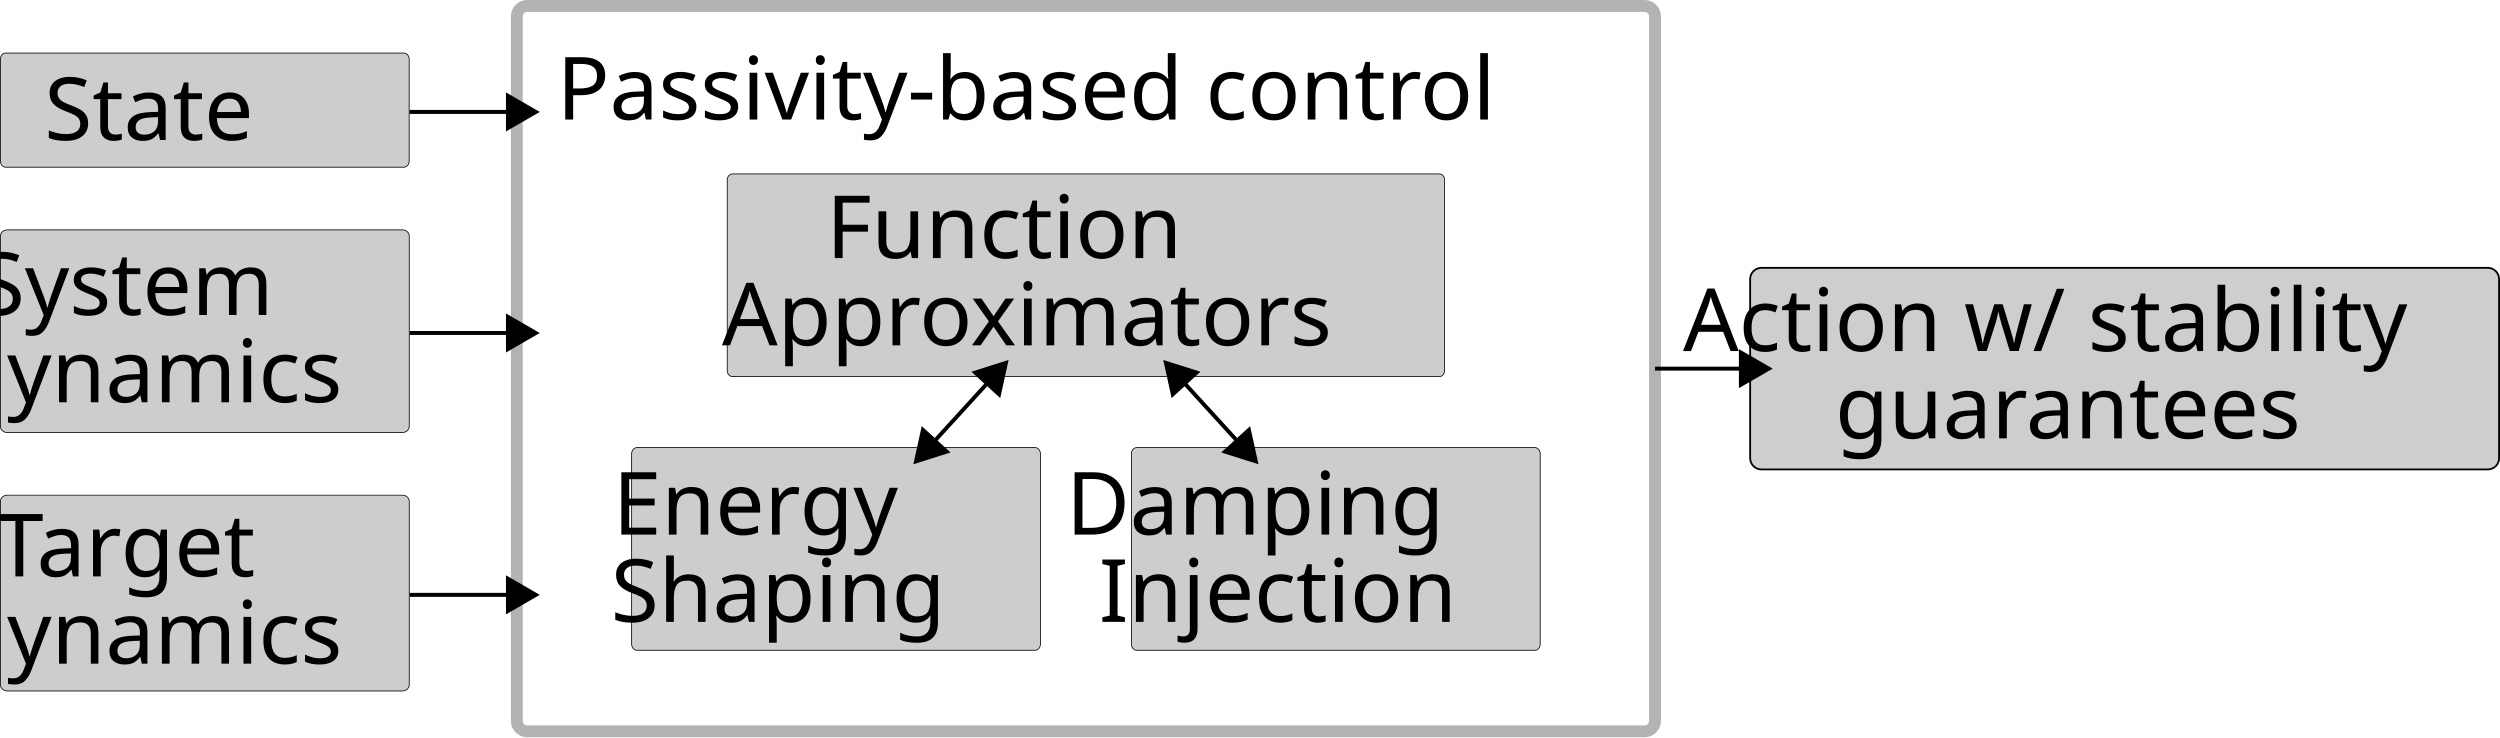
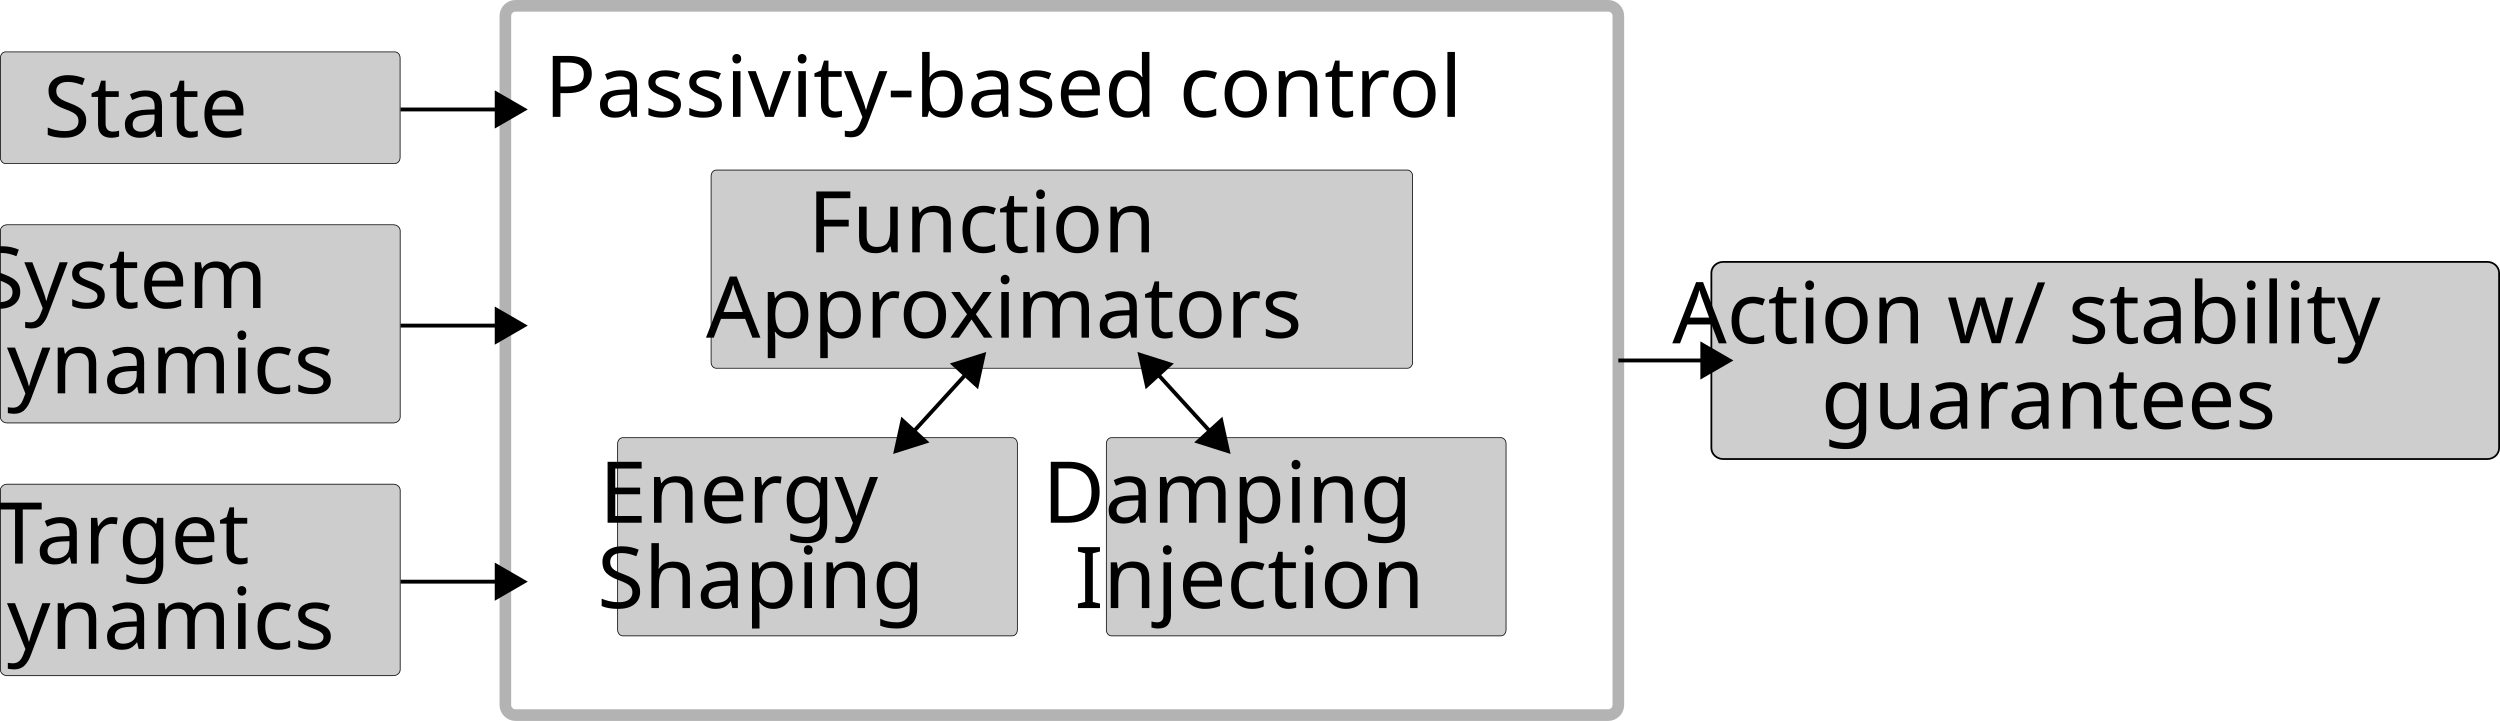
- <svg xmlns="http://www.w3.org/2000/svg" width="243.839mm" height="71.91mm" viewBox="0 0 691.197 203.839" version="1.1" id="svg5">
+ <svg xmlns="http://www.w3.org/2000/svg" width="249.366mm" height="71.91mm" viewBox="0 0 706.863 203.839" version="1.1" id="svg5">
  <defs id="defs2">
    <marker style="overflow:visible" id="TriangleInL" refX="0" refY="0" orient="auto">
      <path transform="scale(-0.8)" style="fill:context-stroke;fill-rule:evenodd;stroke:context-stroke;stroke-width:1pt" d="M 5.77,0 -2.88,5 V -5 Z" id="path4059" />
    </marker>
    <marker style="overflow:visible" id="TriangleOutL" refX="0" refY="0" orient="auto">
      <path transform="scale(0.8)" style="fill:context-stroke;fill-rule:evenodd;stroke:context-stroke;stroke-width:1pt" d="M 5.77,0 -2.88,5 V -5 Z" id="path4068" />
    </marker>
    <marker style="overflow:visible" id="Arrow2Mend" refX="0" refY="0" orient="auto">
      <path transform="scale(-0.6)" d="M 8.719,4.034 -2.207,0.016 8.719,-4.002 c -1.745,2.372 -1.735,5.617 -6e-7,8.035 z" style="fill:context-stroke;fill-rule:evenodd;stroke:context-stroke;stroke-width:0.625;stroke-linejoin:round" id="path3953" />
    </marker>
    <marker style="overflow:visible" id="Arrow1Lend" refX="0" refY="0" orient="auto">
      <path transform="matrix(-0.8,0,0,-0.8,-10,0)" style="fill:context-stroke;fill-rule:evenodd;stroke:context-stroke;stroke-width:1pt" d="M 0,0 5,-5 -12.5,0 5,5 Z" id="path3929" />
    </marker>
  </defs>
  <g id="layer1" transform="translate(-16.31564,-161.988)" style="display:none;opacity:0.3">
    <rect style="fill:none;fill-opacity:0.745;stroke:#b3b3b3;stroke-width:1.5;stroke-miterlimit:4;stroke-dasharray:none;stroke-opacity:1" id="rect3600" width="143.48" height="91.439" x="125.039" y="54.15" ry="2.879" rx="2.879" />
    <rect style="fill:#cccccc;fill-opacity:0.959;stroke:#000000;stroke-width:0.231;stroke-opacity:1" id="rect3684" width="94.409" height="25.416" x="280.511" y="87.161" ry="3.127" rx="3.127" />
    <path style="fill:none;fill-rule:evenodd;stroke:#000000;stroke-width:0.5;stroke-linecap:butt;stroke-linejoin:miter;stroke-miterlimit:1;stroke-dasharray:none;stroke-opacity:1;marker-end:url(#TriangleOutL)" d="m 268.519,99.869 h 11.992" id="path3844" />
    <text xml:space="preserve" style="font-style:normal;font-variant:normal;font-weight:300;font-stretch:normal;font-size:11px;line-height:1;font-family:'Fira Sans';-inkscape-font-specification:'Fira Sans Light';fill:#000000;fill-opacity:1;stroke:none;stroke-width:0.265" x="327.715" y="97.658" id="text17082">
      <tspan id="tspan17080" style="font-style:normal;font-variant:normal;font-weight:300;font-stretch:normal;font-size:11px;font-family:'Fira Sans';-inkscape-font-specification:'Fira Sans Light';text-align:center;text-anchor:middle;stroke-width:0.265" x="327.715" y="97.658">Action w/ stability</tspan>
      <tspan style="font-style:normal;font-variant:normal;font-weight:300;font-stretch:normal;font-size:11px;font-family:'Fira Sans';-inkscape-font-specification:'Fira Sans Light';text-align:center;text-anchor:middle;stroke-width:0.265" x="327.715" y="108.658" id="tspan56539">guarantees</tspan>
    </text>
    <text xml:space="preserve" style="font-style:normal;font-variant:normal;font-weight:300;font-stretch:normal;font-size:11px;line-height:1;font-family:'Fira Sans';-inkscape-font-specification:'Fira Sans Light';fill:#000000;fill-opacity:1;stroke:none;stroke-width:0.185" x="196.383" y="68.463" id="text43139">
      <tspan style="font-style:normal;font-variant:normal;font-weight:300;font-stretch:normal;font-size:11px;font-family:'Fira Sans';-inkscape-font-specification:'Fira Sans Light';text-align:center;text-anchor:middle;stroke-width:0.185" x="196.383" y="68.463" id="tspan49223">Passivity-based control</tspan>
    </text>
    <rect style="fill:#cccccc;fill-opacity:0.969;stroke:#000000;stroke-width:0.099;stroke-opacity:1" id="rect61177" width="51.53" height="14.39" x="59.94" y="60.089" ry="1.704" rx="1.453" />
    <text xml:space="preserve" style="font-style:normal;font-variant:normal;font-weight:300;font-stretch:normal;font-size:11px;line-height:1;font-family:'Fira Sans';-inkscape-font-specification:'Fira Sans Light';fill:#000000;fill-opacity:1;stroke:none;stroke-width:0.265" x="85.809" y="71.052" id="text61183">
      <tspan id="tspan61181" style="font-style:normal;font-variant:normal;font-weight:300;font-stretch:normal;font-size:11px;font-family:'Fira Sans';-inkscape-font-specification:'Fira Sans Light';text-align:center;text-anchor:middle;stroke-width:0.265" x="85.809" y="71.052">State</tspan>
    </text>
    <rect style="fill:#cccccc;fill-opacity:0.969;stroke:#000000;stroke-width:0.099;stroke-opacity:1" id="rect61185" width="51.54" height="25.548" x="59.94" y="82.376" ry="1.704" rx="1.931" />
    <text xml:space="preserve" style="font-style:normal;font-variant:normal;font-weight:300;font-stretch:normal;font-size:11px;line-height:1;font-family:'Fira Sans';-inkscape-font-specification:'Fira Sans Light';fill:#000000;fill-opacity:1;stroke:none;stroke-width:0.265" x="85.675" y="93.106" id="text61189">
      <tspan id="tspan61187" style="font-style:normal;font-variant:normal;font-weight:300;font-stretch:normal;font-size:11px;font-family:'Fira Sans';-inkscape-font-specification:'Fira Sans Light';text-align:center;text-anchor:middle;stroke-width:0.265" x="85.675" y="93.106">System</tspan>
      <tspan style="font-style:normal;font-variant:normal;font-weight:300;font-stretch:normal;font-size:11px;font-family:'Fira Sans';-inkscape-font-specification:'Fira Sans Light';text-align:center;text-anchor:middle;stroke-width:0.265" x="85.675" y="104.106" id="tspan61219">dynamics</tspan>
    </text>
    <rect style="fill:#cccccc;fill-opacity:0.969;stroke:#000000;stroke-width:0.099;stroke-opacity:1" id="rect63791" width="51.54" height="24.683" x="59.94" y="115.82" ry="1.704" rx="1.933" />
    <text xml:space="preserve" style="font-style:normal;font-variant:normal;font-weight:300;font-stretch:normal;font-size:11px;line-height:1;font-family:'Fira Sans';-inkscape-font-specification:'Fira Sans Light';fill:#000000;fill-opacity:1;stroke:none;stroke-width:0.265" x="85.675" y="126.057" id="text63797">
      <tspan id="tspan63793" style="font-style:normal;font-variant:normal;font-weight:300;font-stretch:normal;font-size:11px;font-family:'Fira Sans';-inkscape-font-specification:'Fira Sans Light';text-align:center;text-anchor:middle;stroke-width:0.265" x="85.675" y="126.057">Target</tspan>
      <tspan style="font-style:normal;font-variant:normal;font-weight:300;font-stretch:normal;font-size:11px;font-family:'Fira Sans';-inkscape-font-specification:'Fira Sans Light';text-align:center;text-anchor:middle;stroke-width:0.265" x="85.675" y="137.057" id="tspan63795">dynamics</tspan>
    </text>
    <path style="fill:none;fill-rule:evenodd;stroke:#000000;stroke-width:0.5;stroke-linecap:butt;stroke-linejoin:miter;stroke-miterlimit:1;stroke-dasharray:none;stroke-opacity:1;marker-end:url(#TriangleOutL)" d="m 111.469,67.284 h 13.57" id="path73097" />
    <path style="fill:none;fill-rule:evenodd;stroke:#000000;stroke-width:0.5;stroke-linecap:butt;stroke-linejoin:miter;stroke-miterlimit:1;stroke-dasharray:none;stroke-opacity:1;marker-end:url(#TriangleOutL)" d="m 111.48,95.15 h 13.559" id="path73201" />
    <path style="fill:none;fill-rule:evenodd;stroke:#000000;stroke-width:0.5;stroke-linecap:butt;stroke-linejoin:miter;stroke-miterlimit:1;stroke-dasharray:none;stroke-opacity:1;marker-end:url(#TriangleOutL)" d="m 111.48,128.161 h 13.559" id="path73203" />
    <rect style="fill:#cccccc;fill-opacity:0.969;stroke:#000000;stroke-width:0.099;stroke-opacity:1" id="rect23053" width="51.53" height="25.548" x="139.514" y="109.824" ry="1.704" rx="1.453" />
    <text xml:space="preserve" style="font-style:normal;font-variant:normal;font-weight:300;font-stretch:normal;font-size:11px;line-height:1;font-family:'Fira Sans';-inkscape-font-specification:'Fira Sans Light';fill:#000000;fill-opacity:1;stroke:none;stroke-width:0.265" x="165.125" y="120.787" id="text23057">
      <tspan id="tspan23055" style="font-style:normal;font-variant:normal;font-weight:300;font-stretch:normal;font-size:11px;font-family:'Fira Sans';-inkscape-font-specification:'Fira Sans Light';text-align:center;text-anchor:middle;stroke-width:0.265" x="165.125" y="120.787">Energy</tspan>
      <tspan style="font-style:normal;font-variant:normal;font-weight:300;font-stretch:normal;font-size:11px;font-family:'Fira Sans';-inkscape-font-specification:'Fira Sans Light';text-align:center;text-anchor:middle;stroke-width:0.265" x="165.125" y="131.787" id="tspan23081">Shaping</tspan>
    </text>
    <rect style="fill:#cccccc;fill-opacity:0.969;stroke:#000000;stroke-width:0.099;stroke-opacity:1" id="rect26297" width="51.53" height="25.548" x="202.514" y="109.824" ry="1.704" rx="1.453" />
    <text xml:space="preserve" style="font-style:normal;font-variant:normal;font-weight:300;font-stretch:normal;font-size:11px;line-height:1;font-family:'Fira Sans';-inkscape-font-specification:'Fira Sans Light';fill:#000000;fill-opacity:1;stroke:none;stroke-width:0.265" x="228.125" y="120.787" id="text26303">
      <tspan style="font-style:normal;font-variant:normal;font-weight:300;font-stretch:normal;font-size:11px;font-family:'Fira Sans';-inkscape-font-specification:'Fira Sans Light';text-align:center;text-anchor:middle;stroke-width:0.265" x="228.125" y="120.787" id="tspan26301">Damping</tspan>
      <tspan style="font-style:normal;font-variant:normal;font-weight:300;font-stretch:normal;font-size:11px;font-family:'Fira Sans';-inkscape-font-specification:'Fira Sans Light';text-align:center;text-anchor:middle;stroke-width:0.265" x="228.125" y="131.787" id="tspan26329">Injection</tspan>
    </text>
    <rect style="fill:#cccccc;fill-opacity:0.969;stroke:#000000;stroke-width:0.099;stroke-opacity:1" id="rect28705" width="59.638" height="25.548" x="166.96" y="75.324" ry="1.704" rx="1.453" />
    <text xml:space="preserve" style="font-style:normal;font-variant:normal;font-weight:300;font-stretch:normal;font-size:11px;line-height:1;font-family:'Fira Sans';-inkscape-font-specification:'Fira Sans Light';fill:#000000;fill-opacity:1;stroke:none;stroke-width:0.265" x="196.487" y="92.125" id="text28711">
      <tspan style="font-style:normal;font-variant:normal;font-weight:300;font-stretch:normal;font-size:11px;font-family:'Fira Sans';-inkscape-font-specification:'Fira Sans Light';text-align:center;text-anchor:middle;stroke-width:0.265" x="196.487" y="92.125" id="tspan53515">PDESolve</tspan>
    </text>
    <path style="fill:none;fill-rule:evenodd;stroke:#000000;stroke-width:0.5;stroke-linecap:butt;stroke-linejoin:miter;stroke-miterlimit:4;stroke-dasharray:none;stroke-opacity:1;marker-start:url(#TriangleInL);marker-end:url(#TriangleOutL)" d="m 176.942,109.824 8.173,-8.952" id="path53218" />
    <path style="fill:none;fill-rule:evenodd;stroke:#000000;stroke-width:0.5;stroke-linecap:butt;stroke-linejoin:miter;stroke-miterlimit:4;stroke-dasharray:1.5, 1.5;stroke-dashoffset:0;stroke-opacity:1;marker-start:url(#TriangleInL);marker-end:url(#TriangleOutL)" d="m 216.616,109.824 -8.173,-8.952" id="path53222" />
    <path style="fill:none;stroke:#ff6600;stroke-width:0.75px;stroke-linecap:butt;stroke-linejoin:miter;stroke-opacity:1" d="m 166.96,75.324 59.638,25.548" id="path55379" />
    <path style="fill:none;stroke:#ff6600;stroke-width:0.75px;stroke-linecap:butt;stroke-linejoin:miter;stroke-opacity:1" d="M 166.96,100.873 226.598,75.324" id="path55876" />
  </g>
  <g id="layer2" style="display:inline" transform="matrix(1.529168,0,0,1.529168,-27.60237,-213.663)">
    <rect style="display:inline;fill:none;fill-opacity:0.745;stroke:#b3b3b3;stroke-width:2.151;stroke-miterlimit:4;stroke-dasharray:none;stroke-opacity:1" id="rect53814" width="205.792" height="131.149" x="111.492" y="140.801" ry="1.882" rx="1.882" />
-     <rect style="display:inline;fill:#cccccc;fill-opacity:0.959;stroke:#000000;stroke-width:0.332;stroke-opacity:1" id="rect53816" width="135.409" height="36.454" x="334.484" y="188.148" ry="2.045" rx="2.045" />
+     <rect style="display:inline;fill:#cccccc;fill-opacity:0.959;stroke:#000000;stroke-width:0.332;stroke-opacity:1" id="rect53816" width="145.654" height="36.454" x="334.484" y="188.148" ry="2.045" rx="2.199" />
    <path style="display:inline;fill:none;fill-rule:evenodd;stroke:#000000;stroke-width:0.717;stroke-linecap:butt;stroke-linejoin:miter;stroke-miterlimit:1;stroke-dasharray:none;stroke-opacity:1;marker-end:url(#TriangleOutL)" d="m 317.284,206.375 h 17.2" id="path53818" />
-     <text xml:space="preserve" style="font-style:normal;font-variant:normal;font-weight:300;font-stretch:normal;font-size:15.777px;line-height:1;font-family:'Fira Sans';-inkscape-font-specification:'Fira Sans Light';display:inline;fill:#000000;fill-opacity:1;stroke:none;stroke-width:0.379" x="402.188" y="203.204" id="text53824">
-       <tspan id="tspan53820" style="font-style:normal;font-variant:normal;font-weight:300;font-stretch:normal;font-size:15.777px;font-family:'Fira Sans';-inkscape-font-specification:'Fira Sans Light';text-align:center;text-anchor:middle;stroke-width:0.379" x="402.188" y="203.204">Action w/ stability</tspan>
-       <tspan style="font-style:normal;font-variant:normal;font-weight:300;font-stretch:normal;font-size:15.777px;font-family:'Fira Sans';-inkscape-font-specification:'Fira Sans Light';text-align:center;text-anchor:middle;stroke-width:0.379" x="402.188" y="218.981" id="tspan53822">guarantees</tspan>
+     <text xml:space="preserve" style="font-style:normal;font-variant:normal;font-weight:300;font-stretch:normal;font-size:15.777px;line-height:1;font-family:'Fira Sans';-inkscape-font-specification:'Fira Sans Light';display:inline;fill:#000000;fill-opacity:1;stroke:none;stroke-width:0.379" x="407.093" y="203.204" id="text53824">
+       <tspan id="tspan53820" style="font-style:normal;font-variant:normal;font-weight:300;font-stretch:normal;font-size:15.777px;font-family:'Fira Sans';-inkscape-font-specification:'Fira Sans Light';text-align:center;text-anchor:middle;stroke-width:0.379" x="407.093" y="203.204">Action w/ stability</tspan>
+       <tspan style="font-style:normal;font-variant:normal;font-weight:300;font-stretch:normal;font-size:15.777px;font-family:'Fira Sans';-inkscape-font-specification:'Fira Sans Light';text-align:center;text-anchor:middle;stroke-width:0.379" x="407.093" y="218.981" id="tspan53822">guarantees</tspan>
    </text>
    <text xml:space="preserve" style="font-style:normal;font-variant:normal;font-weight:300;font-stretch:normal;font-size:15.777px;line-height:1;font-family:'Fira Sans';-inkscape-font-specification:'Fira Sans Light';display:inline;fill:#000000;fill-opacity:1;stroke:none;stroke-width:0.266" x="213.82" y="161.33" id="text53828">
      <tspan style="font-style:normal;font-variant:normal;font-weight:300;font-stretch:normal;font-size:15.777px;font-family:'Fira Sans';-inkscape-font-specification:'Fira Sans Light';text-align:center;text-anchor:middle;stroke-width:0.266" x="213.82" y="161.33" id="tspan53826">Passivity-based control</tspan>
    </text>
    <rect style="display:inline;fill:#cccccc;fill-opacity:0.969;stroke:#000000;stroke-width:0.142;stroke-opacity:1" id="rect53830" width="73.908" height="20.64" x="18.121" y="149.319" ry="1.115" rx="0.95" />
    <text xml:space="preserve" style="font-style:normal;font-variant:normal;font-weight:300;font-stretch:normal;font-size:15.777px;line-height:1;font-family:'Fira Sans';-inkscape-font-specification:'Fira Sans Light';display:inline;fill:#000000;fill-opacity:1;stroke:none;stroke-width:0.379" x="55.226" y="165.043" id="text53834">
      <tspan id="tspan53832" style="font-style:normal;font-variant:normal;font-weight:300;font-stretch:normal;font-size:15.777px;font-family:'Fira Sans';-inkscape-font-specification:'Fira Sans Light';text-align:center;text-anchor:middle;stroke-width:0.379" x="55.226" y="165.043">State</tspan>
    </text>
    <rect style="display:inline;fill:#cccccc;fill-opacity:0.969;stroke:#000000;stroke-width:0.142;stroke-opacity:1" id="rect53836" width="73.924" height="36.643" x="18.121" y="181.284" ry="1.115" rx="1.263" />
    <text xml:space="preserve" style="font-style:normal;font-variant:normal;font-weight:300;font-stretch:normal;font-size:15.777px;line-height:1;font-family:'Fira Sans';-inkscape-font-specification:'Fira Sans Light';display:inline;fill:#000000;fill-opacity:1;stroke:none;stroke-width:0.379" x="55.033" y="196.674" id="text53842">
      <tspan id="tspan53838" style="font-style:normal;font-variant:normal;font-weight:300;font-stretch:normal;font-size:15.777px;font-family:'Fira Sans';-inkscape-font-specification:'Fira Sans Light';text-align:center;text-anchor:middle;stroke-width:0.379" x="55.033" y="196.674">System</tspan>
      <tspan style="font-style:normal;font-variant:normal;font-weight:300;font-stretch:normal;font-size:15.777px;font-family:'Fira Sans';-inkscape-font-specification:'Fira Sans Light';text-align:center;text-anchor:middle;stroke-width:0.379" x="55.033" y="212.451" id="tspan53840">dynamics</tspan>
    </text>
    <rect style="display:inline;fill:#cccccc;fill-opacity:0.969;stroke:#000000;stroke-width:0.142;stroke-opacity:1" id="rect53844" width="73.924" height="35.403" x="18.121" y="229.253" ry="1.115" rx="1.264" />
    <text xml:space="preserve" style="font-style:normal;font-variant:normal;font-weight:300;font-stretch:normal;font-size:15.777px;line-height:1;font-family:'Fira Sans';-inkscape-font-specification:'Fira Sans Light';display:inline;fill:#000000;fill-opacity:1;stroke:none;stroke-width:0.379" x="55.033" y="243.936" id="text53850">
      <tspan id="tspan53846" style="font-style:normal;font-variant:normal;font-weight:300;font-stretch:normal;font-size:15.777px;font-family:'Fira Sans';-inkscape-font-specification:'Fira Sans Light';text-align:center;text-anchor:middle;stroke-width:0.379" x="55.033" y="243.936">Target</tspan>
      <tspan style="font-style:normal;font-variant:normal;font-weight:300;font-stretch:normal;font-size:15.777px;font-family:'Fira Sans';-inkscape-font-specification:'Fira Sans Light';text-align:center;text-anchor:middle;stroke-width:0.379" x="55.033" y="259.713" id="tspan53848">dynamics</tspan>
    </text>
    <path style="display:inline;fill:none;fill-rule:evenodd;stroke:#000000;stroke-width:0.717;stroke-linecap:butt;stroke-linejoin:miter;stroke-miterlimit:1;stroke-dasharray:none;stroke-opacity:1;marker-end:url(#TriangleOutL)" d="M 92.102,159.962 H 111.565" id="path53852" />
    <path style="display:inline;fill:none;fill-rule:evenodd;stroke:#000000;stroke-width:0.717;stroke-linecap:butt;stroke-linejoin:miter;stroke-miterlimit:1;stroke-dasharray:none;stroke-opacity:1;marker-end:url(#TriangleOutL)" d="M 92.118,199.929 H 111.565" id="path53854" />
    <path style="display:inline;fill:none;fill-rule:evenodd;stroke:#000000;stroke-width:0.717;stroke-linecap:butt;stroke-linejoin:miter;stroke-miterlimit:1;stroke-dasharray:none;stroke-opacity:1;marker-end:url(#TriangleOutL)" d="M 92.118,247.277 H 111.565" id="path53856" />
    <rect style="display:inline;fill:#cccccc;fill-opacity:0.969;stroke:#000000;stroke-width:0.142;stroke-opacity:1" id="rect53858" width="73.908" height="36.644" x="132.254" y="220.654" ry="1.115" rx="0.95" />
    <text xml:space="preserve" style="font-style:normal;font-variant:normal;font-weight:300;font-stretch:normal;font-size:15.777px;line-height:1;font-family:'Fira Sans';-inkscape-font-specification:'Fira Sans Light';display:inline;fill:#000000;fill-opacity:1;stroke:none;stroke-width:0.379" x="168.987" y="236.378" id="text53864">
      <tspan id="tspan53860" style="font-style:normal;font-variant:normal;font-weight:300;font-stretch:normal;font-size:15.777px;font-family:'Fira Sans';-inkscape-font-specification:'Fira Sans Light';text-align:center;text-anchor:middle;stroke-width:0.379" x="168.987" y="236.378">Energy</tspan>
      <tspan style="font-style:normal;font-variant:normal;font-weight:300;font-stretch:normal;font-size:15.777px;font-family:'Fira Sans';-inkscape-font-specification:'Fira Sans Light';text-align:center;text-anchor:middle;stroke-width:0.379" x="168.987" y="252.155" id="tspan53862">Shaping</tspan>
    </text>
    <rect style="display:inline;fill:#cccccc;fill-opacity:0.969;stroke:#000000;stroke-width:0.142;stroke-opacity:1" id="rect53866" width="73.908" height="36.644" x="222.614" y="220.654" ry="1.115" rx="0.95" />
    <text xml:space="preserve" style="font-style:normal;font-variant:normal;font-weight:300;font-stretch:normal;font-size:15.777px;line-height:1;font-family:'Fira Sans';-inkscape-font-specification:'Fira Sans Light';display:inline;fill:#000000;fill-opacity:1;stroke:none;stroke-width:0.379" x="259.347" y="236.378" id="text53872">
      <tspan style="font-style:normal;font-variant:normal;font-weight:300;font-stretch:normal;font-size:15.777px;font-family:'Fira Sans';-inkscape-font-specification:'Fira Sans Light';text-align:center;text-anchor:middle;stroke-width:0.379" x="259.347" y="236.378" id="tspan53868">Damping</tspan>
      <tspan style="font-style:normal;font-variant:normal;font-weight:300;font-stretch:normal;font-size:15.777px;font-family:'Fira Sans';-inkscape-font-specification:'Fira Sans Light';text-align:center;text-anchor:middle;stroke-width:0.379" x="259.347" y="252.155" id="tspan53870">Injection</tspan>
    </text>
    <rect style="display:inline;fill:#cccccc;fill-opacity:0.969;stroke:#000000;stroke-width:0.142;stroke-opacity:1" id="rect53874" width="129.708" height="36.644" x="149.534" y="171.171" ry="1.115" rx="0.95" />
    <text xml:space="preserve" style="font-style:normal;font-variant:normal;font-weight:300;font-stretch:normal;font-size:15.777px;line-height:1;font-family:'Fira Sans';-inkscape-font-specification:'Fira Sans Light';display:inline;fill:#000000;fill-opacity:1;stroke:none;stroke-width:0.379" x="213.97" y="186.385" id="text53880">
      <tspan style="font-style:normal;font-variant:normal;font-weight:300;font-stretch:normal;font-size:15.777px;font-family:'Fira Sans';-inkscape-font-specification:'Fira Sans Light';text-align:center;text-anchor:middle;stroke-width:0.379" x="213.97" y="186.385" id="tspan1221">Function</tspan>
      <tspan style="font-style:normal;font-variant:normal;font-weight:300;font-stretch:normal;font-size:15.777px;font-family:'Fira Sans';-inkscape-font-specification:'Fira Sans Light';text-align:center;text-anchor:middle;stroke-width:0.379" x="213.97" y="202.162" id="tspan1225">Approximators</tspan>
    </text>
    <path style="display:inline;fill:none;fill-rule:evenodd;stroke:#000000;stroke-width:0.717;stroke-linecap:butt;stroke-linejoin:miter;stroke-miterlimit:4;stroke-dasharray:none;stroke-opacity:1;marker-start:url(#TriangleInL);marker-end:url(#TriangleOutL)" d="m 185.937,220.654 11.723,-12.839" id="path53882" />
    <path style="display:inline;fill:none;fill-rule:evenodd;stroke:#000000;stroke-width:0.717;stroke-linecap:butt;stroke-linejoin:miter;stroke-miterlimit:4;stroke-dasharray:none;stroke-dashoffset:0;stroke-opacity:1;marker-start:url(#TriangleInL);marker-end:url(#TriangleOutL)" d="M 242.84,220.654 231.117,207.815" id="path53884" />
  </g>
</svg>
